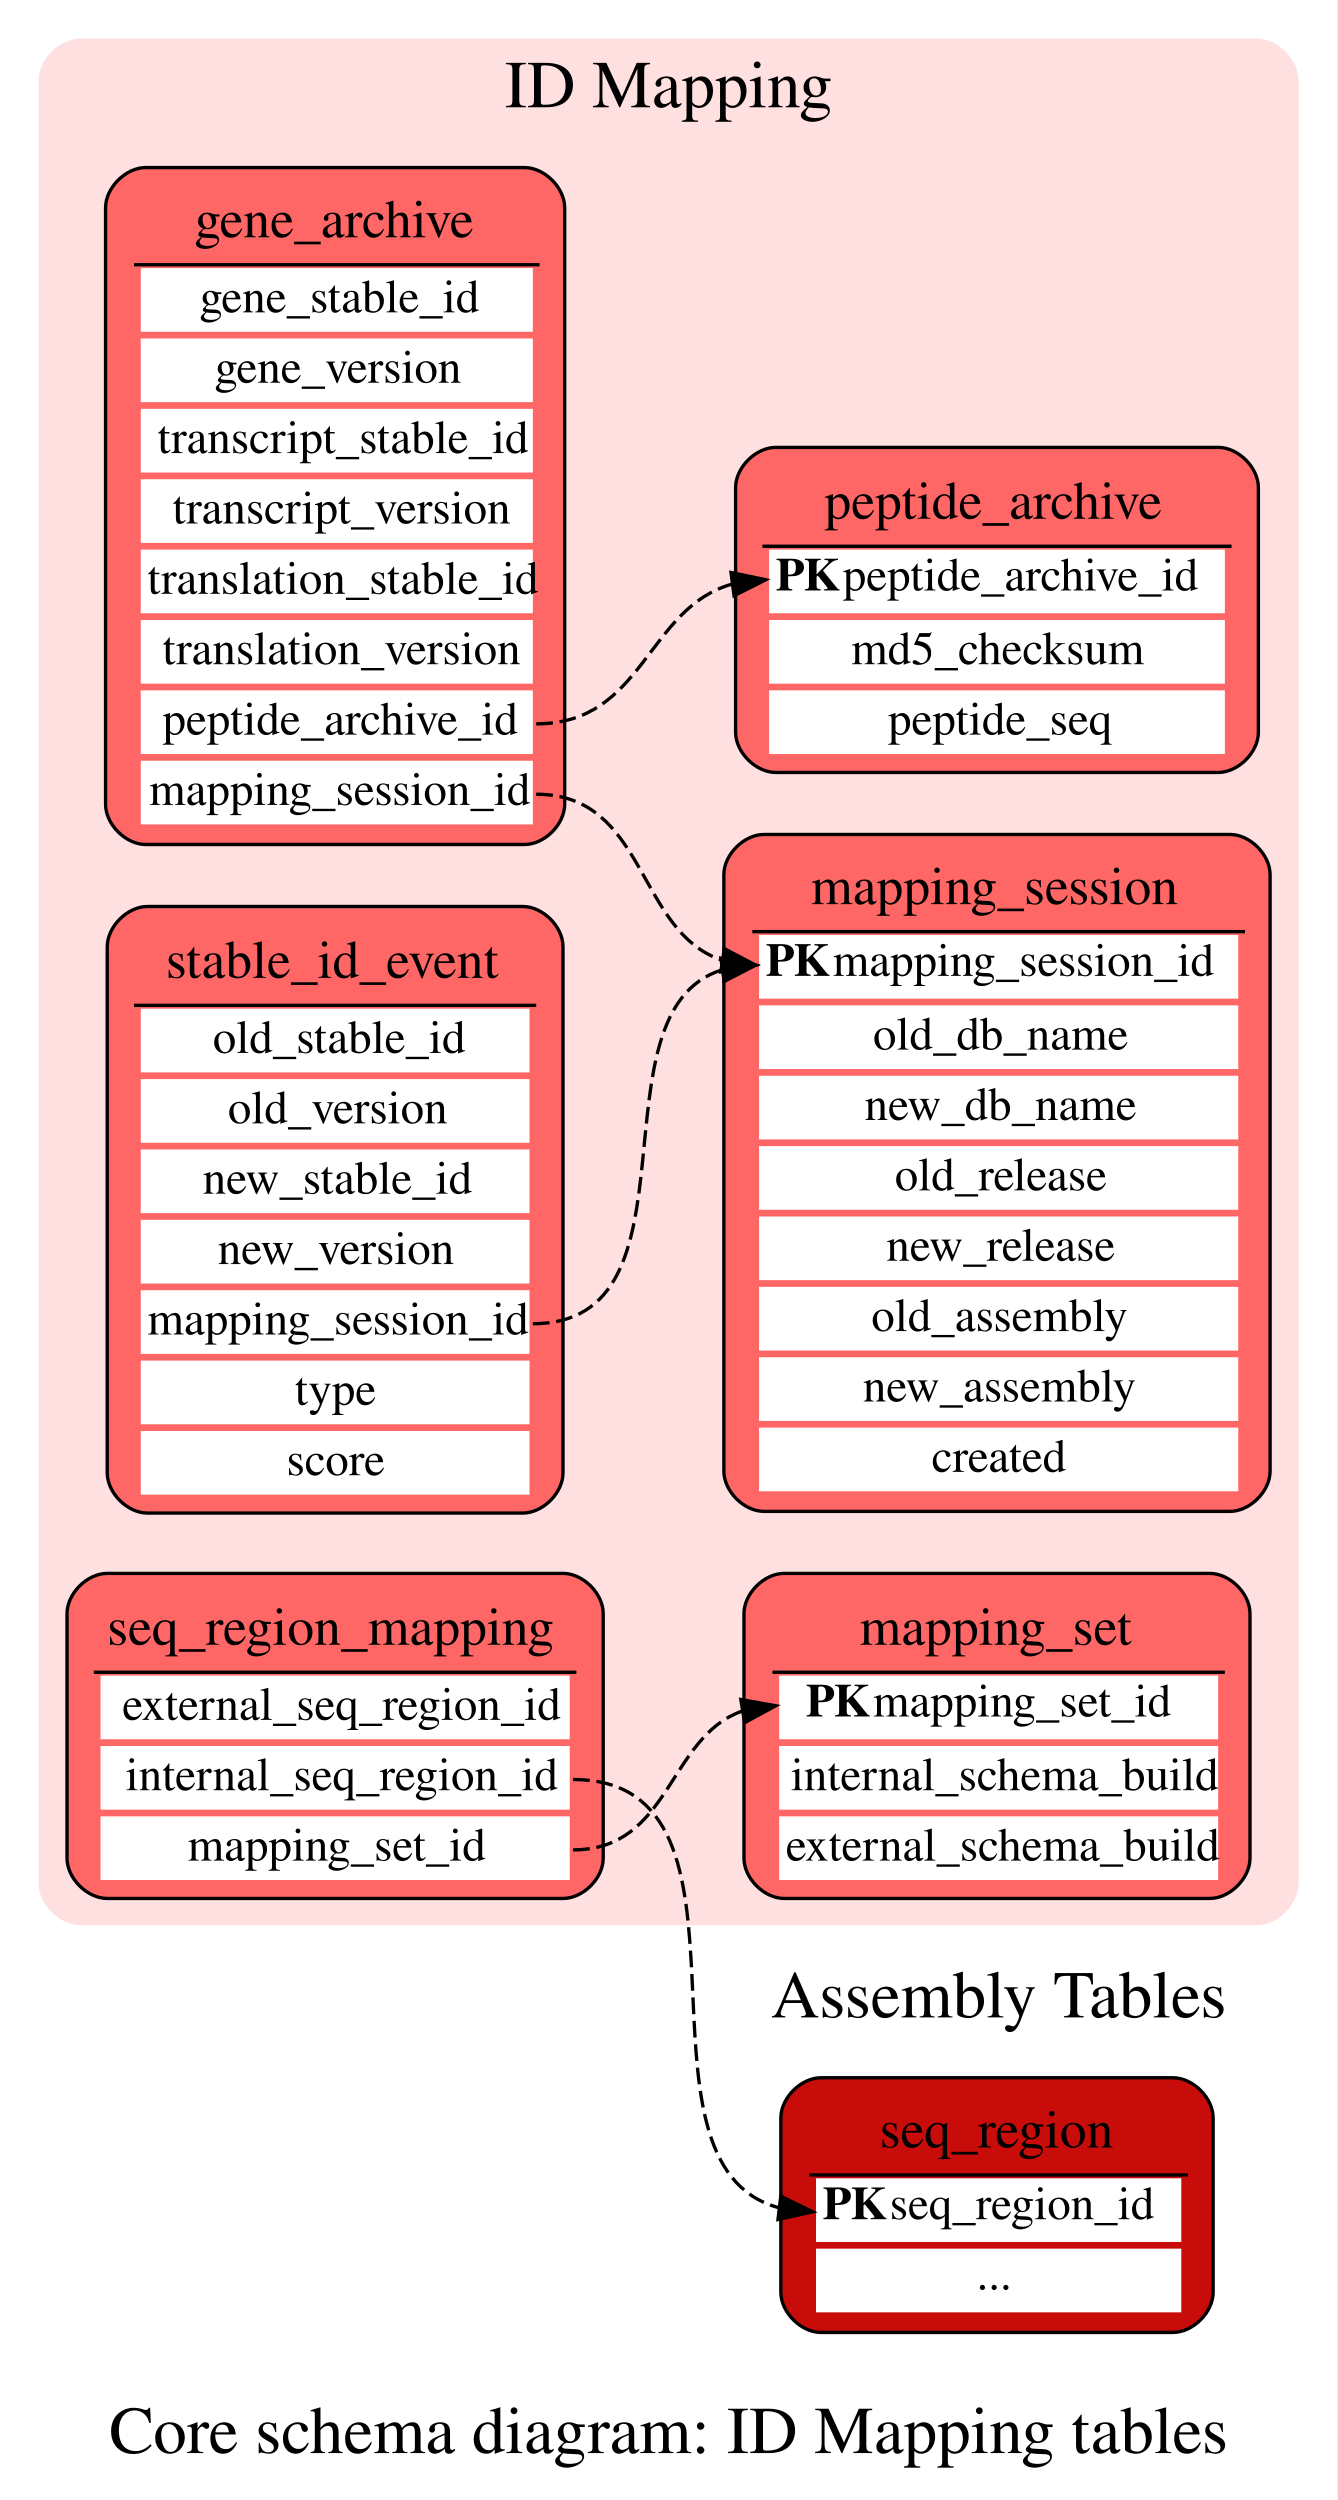
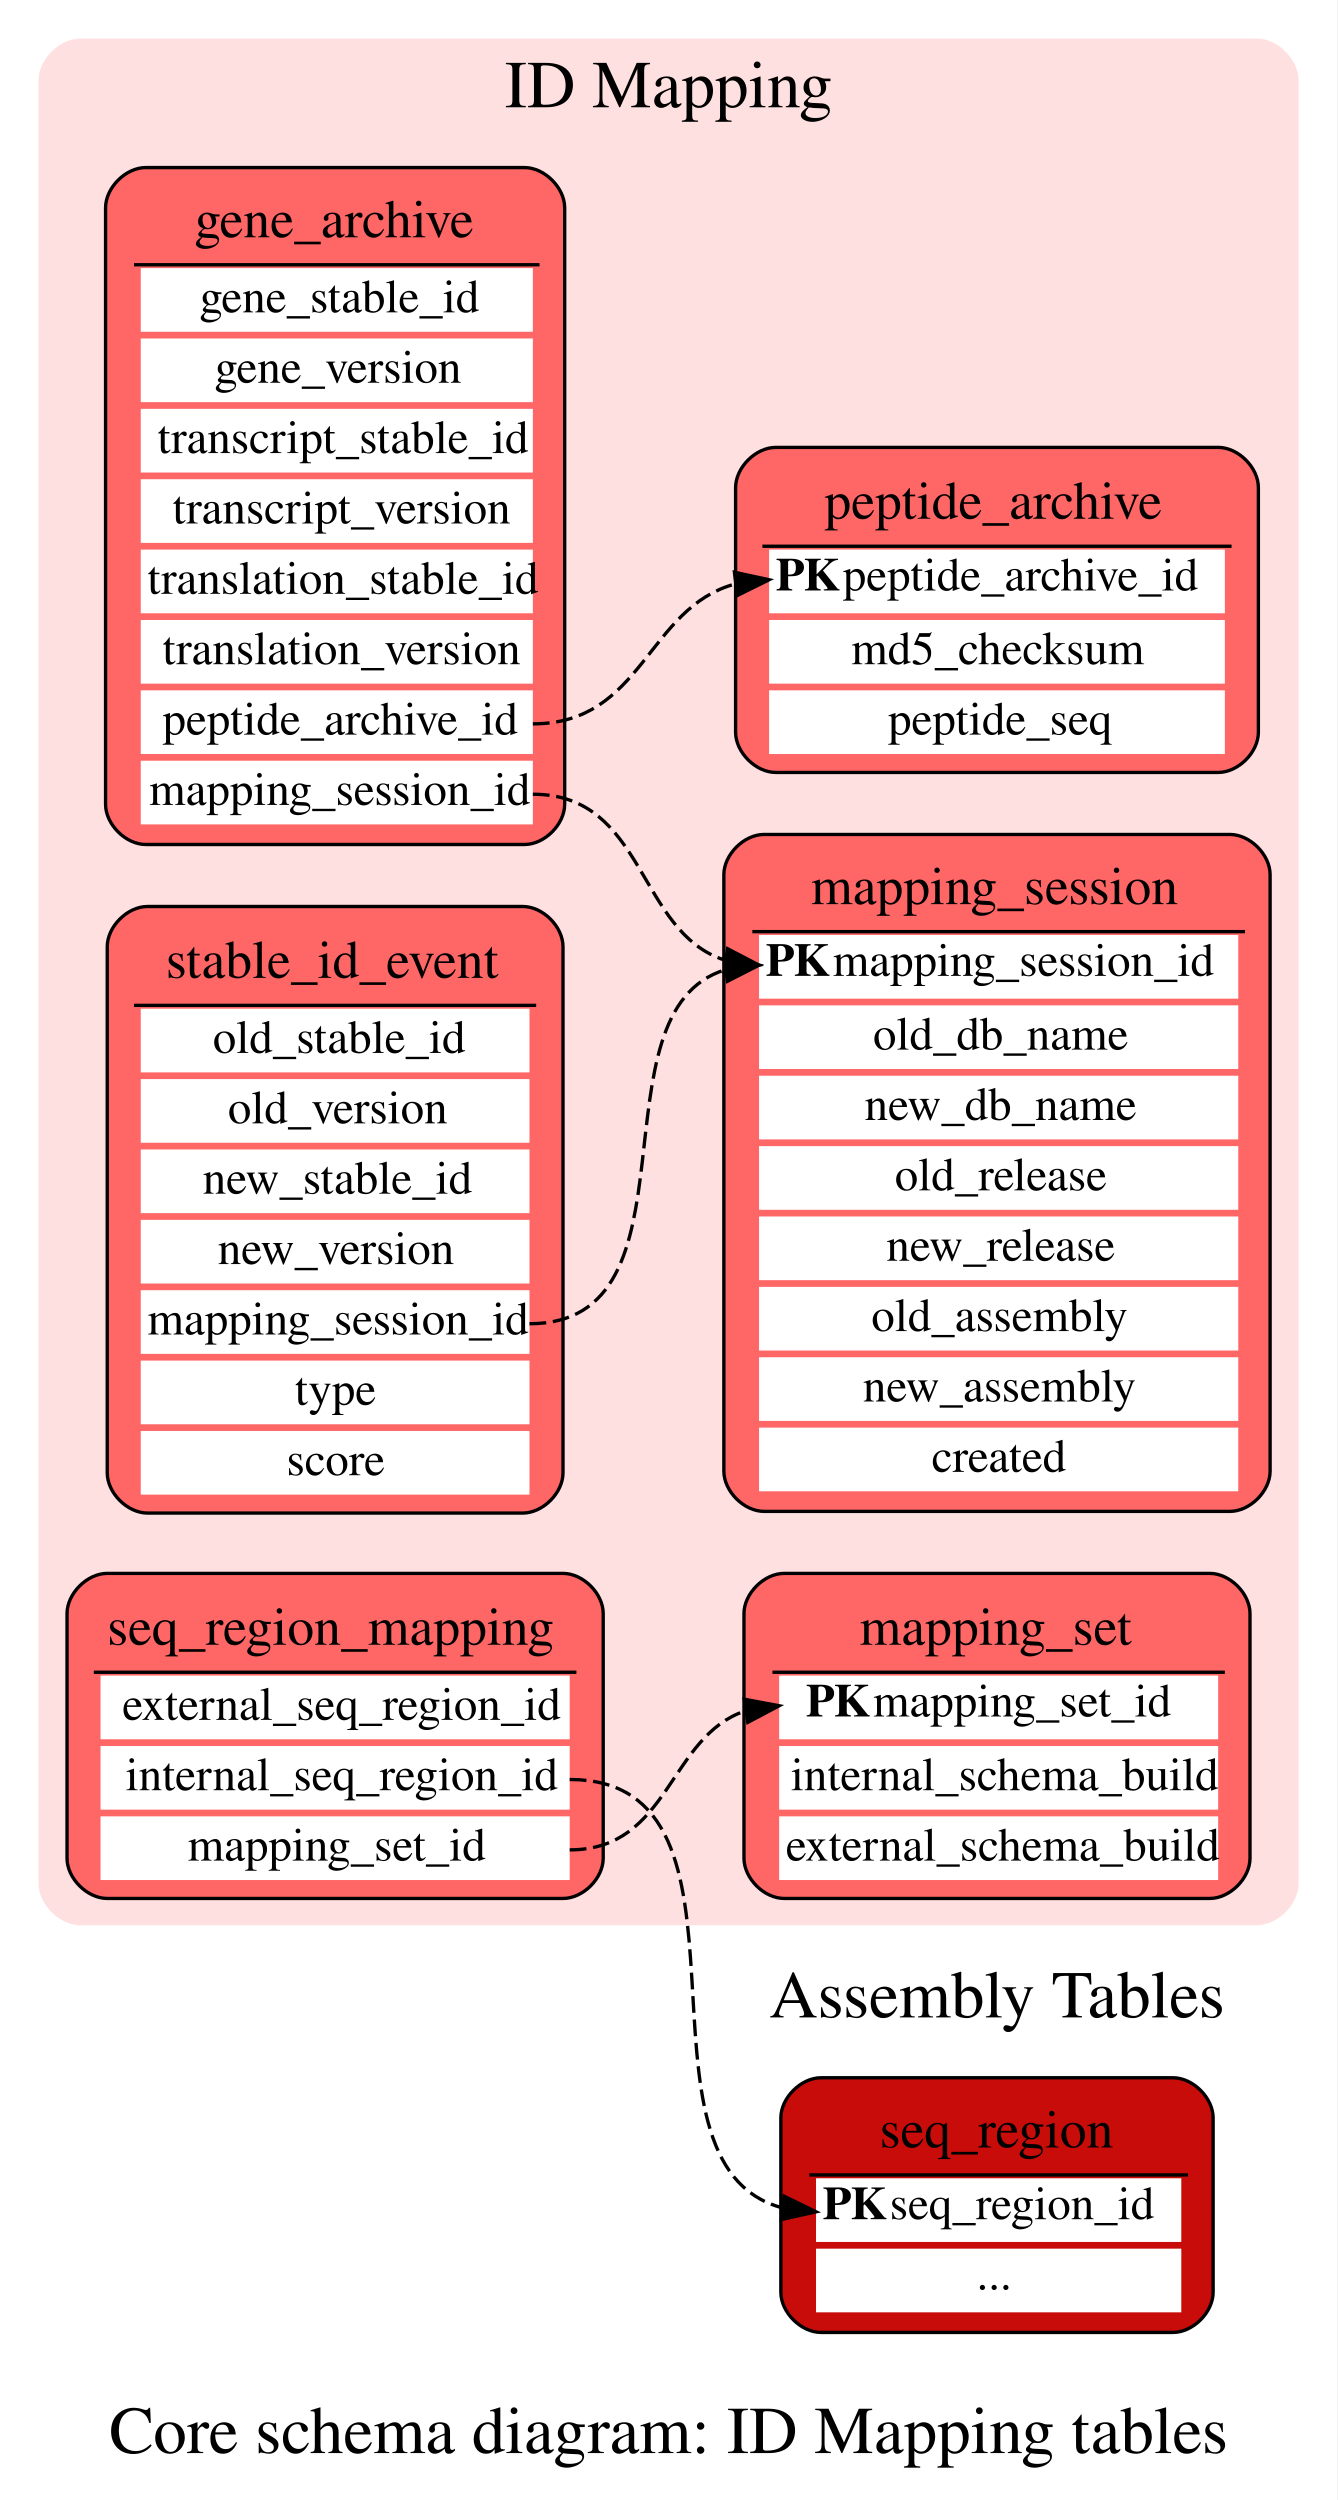
<svg xmlns="http://www.w3.org/2000/svg" width="399pt" height="746pt" viewBox="0.00 0.00 399.00 746.00">
  <g id="graph0" class="graph" transform="scale(1 1) rotate(0) translate(4 742)">
-     <polygon fill="white" stroke="transparent" points="-4,4 -4,-742 395,-742 395,4 -4,4" />
-     <text text-anchor="middle" x="195.5" y="-10" font-family="Times,serif" font-size="20.00">Core schema diagram: ID Mapping tables</text>
+     <polygon fill="#ffffff" stroke="transparent" points="-4,4 -4,-742 395,-742 395,4 -4,4" />
+     <text text-anchor="middle" x="195.5" y="-10" font-family="Times,serif" font-size="20.00" fill="#000000">Core schema diagram: ID Mapping tables</text>
    <g id="clust1" class="cluster">
-       <polygon fill="white" stroke="white" points="218,-38 218,-160 370,-160 370,-38 218,-38" />
-       <text text-anchor="middle" x="294" y="-140" font-family="Times,serif" font-size="20.00">Assembly Tables</text>
+       <polygon fill="#ffffff" stroke="#ffffff" points="217,-38 217,-160 370,-160 370,-38 217,-38" />
+       <text text-anchor="middle" x="293.5" y="-140" font-family="Times,serif" font-size="20.00" fill="#000000">Assembly Tables</text>
    </g>
    <g id="clust2" class="cluster">
      <path fill="#ffe0e0" stroke="#ffe0e0" d="M20,-168C20,-168 371,-168 371,-168 377,-168 383,-174 383,-180 383,-180 383,-718 383,-718 383,-724 377,-730 371,-730 371,-730 20,-730 20,-730 14,-730 8,-724 8,-718 8,-718 8,-180 8,-180 8,-174 14,-168 20,-168" />
-       <text text-anchor="middle" x="195.5" y="-710" font-family="Times,serif" font-size="20.00">ID Mapping</text>
+       <text text-anchor="middle" x="195.5" y="-710" font-family="Times,serif" font-size="20.00" fill="#000000">ID Mapping</text>
    </g>
    <g id="node1" class="node">
-       <path fill="#ff6666" stroke="black" d="M152.5,-692C152.5,-692 39.5,-692 39.5,-692 33.5,-692 27.5,-686 27.5,-680 27.5,-680 27.5,-502 27.5,-502 27.5,-496 33.5,-490 39.5,-490 39.5,-490 152.5,-490 152.5,-490 158.5,-490 164.5,-496 164.5,-502 164.5,-502 164.5,-680 164.5,-680 164.5,-686 158.5,-692 152.5,-692" />
-       <text text-anchor="start" x="54" y="-671.2" font-family="Times,serif" font-size="16.00">gene_archive</text>
-       <polygon fill="white" stroke="transparent" points="38,-643 38,-662 155,-662 155,-643 38,-643" />
-       <text text-anchor="start" x="55.5" y="-648.8" font-family="Times,serif" font-size="14.00">gene_stable_id</text>
-       <polygon fill="white" stroke="transparent" points="38,-622 38,-641 155,-641 155,-622 38,-622" />
-       <text text-anchor="start" x="60" y="-627.8" font-family="Times,serif" font-size="14.00">gene_version</text>
-       <polygon fill="white" stroke="transparent" points="38,-601 38,-620 155,-620 155,-601 38,-601" />
-       <text text-anchor="start" x="43" y="-606.8" font-family="Times,serif" font-size="14.00">transcript_stable_id</text>
-       <polygon fill="white" stroke="transparent" points="38,-580 38,-599 155,-599 155,-580 38,-580" />
-       <text text-anchor="start" x="47.5" y="-585.8" font-family="Times,serif" font-size="14.00">transcript_version</text>
-       <polygon fill="white" stroke="transparent" points="38,-559 38,-578 155,-578 155,-559 38,-559" />
-       <text text-anchor="start" x="40" y="-564.8" font-family="Times,serif" font-size="14.00">translation_stable_id</text>
-       <polygon fill="white" stroke="transparent" points="38,-538 38,-557 155,-557 155,-538 38,-538" />
-       <text text-anchor="start" x="44.5" y="-543.8" font-family="Times,serif" font-size="14.00">translation_version</text>
-       <polygon fill="white" stroke="transparent" points="38,-517 38,-536 155,-536 155,-517 38,-517" />
-       <text text-anchor="start" x="44.5" y="-522.8" font-family="Times,serif" font-size="14.00">peptide_archive_id</text>
-       <polygon fill="white" stroke="transparent" points="38,-496 38,-515 155,-515 155,-496 38,-496" />
-       <text text-anchor="start" x="40.5" y="-501.8" font-family="Times,serif" font-size="14.00">mapping_session_id</text>
-       <polygon fill="black" stroke="black" points="36,-663 36,-663 157,-663 157,-663 36,-663" />
+       <path fill="#ff6666" stroke="#000000" d="M152.5,-692C152.5,-692 39.5,-692 39.5,-692 33.5,-692 27.5,-686 27.5,-680 27.5,-680 27.5,-502 27.5,-502 27.5,-496 33.5,-490 39.5,-490 39.5,-490 152.5,-490 152.5,-490 158.5,-490 164.5,-496 164.5,-502 164.5,-502 164.5,-680 164.5,-680 164.5,-686 158.5,-692 152.5,-692" />
+       <text text-anchor="start" x="54" y="-671.2" font-family="Times,serif" font-size="16.00" fill="#000000">gene_archive</text>
+       <polygon fill="#ffffff" stroke="transparent" points="38,-643 38,-662 155,-662 155,-643 38,-643" />
+       <text text-anchor="start" x="55.5" y="-648.8" font-family="Times,serif" font-size="14.00" fill="#000000">gene_stable_id</text>
+       <polygon fill="#ffffff" stroke="transparent" points="38,-622 38,-641 155,-641 155,-622 38,-622" />
+       <text text-anchor="start" x="60" y="-627.8" font-family="Times,serif" font-size="14.00" fill="#000000">gene_version</text>
+       <polygon fill="#ffffff" stroke="transparent" points="38,-601 38,-620 155,-620 155,-601 38,-601" />
+       <text text-anchor="start" x="43" y="-606.8" font-family="Times,serif" font-size="14.00" fill="#000000">transcript_stable_id</text>
+       <polygon fill="#ffffff" stroke="transparent" points="38,-580 38,-599 155,-599 155,-580 38,-580" />
+       <text text-anchor="start" x="47.5" y="-585.8" font-family="Times,serif" font-size="14.00" fill="#000000">transcript_version</text>
+       <polygon fill="#ffffff" stroke="transparent" points="38,-559 38,-578 155,-578 155,-559 38,-559" />
+       <text text-anchor="start" x="40" y="-564.8" font-family="Times,serif" font-size="14.00" fill="#000000">translation_stable_id</text>
+       <polygon fill="#ffffff" stroke="transparent" points="38,-538 38,-557 155,-557 155,-538 38,-538" />
+       <text text-anchor="start" x="44.5" y="-543.8" font-family="Times,serif" font-size="14.00" fill="#000000">translation_version</text>
+       <polygon fill="#ffffff" stroke="transparent" points="38,-517 38,-536 155,-536 155,-517 38,-517" />
+       <text text-anchor="start" x="44.5" y="-522.8" font-family="Times,serif" font-size="14.00" fill="#000000">peptide_archive_id</text>
+       <polygon fill="#ffffff" stroke="transparent" points="38,-496 38,-515 155,-515 155,-496 38,-496" />
+       <text text-anchor="start" x="40.5" y="-501.8" font-family="Times,serif" font-size="14.00" fill="#000000">mapping_session_id</text>
+       <polygon fill="#000000" stroke="#000000" points="36,-663 36,-663 157,-663 157,-663 36,-663" />
    </g>
    <g id="node2" class="node">
-       <path fill="#ff6666" stroke="black" d="M363,-493C363,-493 224,-493 224,-493 218,-493 212,-487 212,-481 212,-481 212,-303 212,-303 212,-297 218,-291 224,-291 224,-291 363,-291 363,-291 369,-291 375,-297 375,-303 375,-303 375,-481 375,-481 375,-487 369,-493 363,-493" />
-       <text text-anchor="start" x="238" y="-472.2" font-family="Times,serif" font-size="16.00">mapping_session</text>
-       <polygon fill="white" stroke="transparent" points="222.5,-444 222.5,-463 365.5,-463 365.5,-444 222.5,-444" />
-       <text text-anchor="start" x="224.5" y="-450.8" font-family="Times,serif" font-weight="bold" font-size="14.00">PK</text>
-       <text text-anchor="start" x="244.5" y="-450.8" font-family="Times,serif" font-size="14.00">  mapping_session_id</text>
-       <polygon fill="white" stroke="transparent" points="222.5,-423 222.5,-442 365.5,-442 365.5,-423 222.5,-423" />
-       <text text-anchor="start" x="256.5" y="-428.8" font-family="Times,serif" font-size="14.00">old_db_name</text>
-       <polygon fill="white" stroke="transparent" points="222.5,-402 222.5,-421 365.5,-421 365.5,-402 222.5,-402" />
-       <text text-anchor="start" x="254" y="-407.8" font-family="Times,serif" font-size="14.00">new_db_name</text>
-       <polygon fill="white" stroke="transparent" points="222.5,-381 222.5,-400 365.5,-400 365.5,-381 222.5,-381" />
-       <text text-anchor="start" x="263" y="-386.8" font-family="Times,serif" font-size="14.00">old_release</text>
-       <polygon fill="white" stroke="transparent" points="222.5,-360 222.5,-379 365.5,-379 365.5,-360 222.5,-360" />
-       <text text-anchor="start" x="260.5" y="-365.8" font-family="Times,serif" font-size="14.00">new_release</text>
-       <polygon fill="white" stroke="transparent" points="222.5,-339 222.5,-358 365.5,-358 365.5,-339 222.5,-339" />
-       <text text-anchor="start" x="256" y="-344.8" font-family="Times,serif" font-size="14.00">old_assembly</text>
-       <polygon fill="white" stroke="transparent" points="222.5,-318 222.5,-337 365.5,-337 365.5,-318 222.5,-318" />
-       <text text-anchor="start" x="253.5" y="-323.8" font-family="Times,serif" font-size="14.00">new_assembly</text>
-       <polygon fill="white" stroke="transparent" points="222.5,-297 222.5,-316 365.5,-316 365.5,-297 222.5,-297" />
-       <text text-anchor="start" x="274" y="-302.8" font-family="Times,serif" font-size="14.00">created</text>
-       <polygon fill="black" stroke="black" points="220.5,-464 220.5,-464 367.5,-464 367.5,-464 220.5,-464" />
+       <path fill="#ff6666" stroke="#000000" d="M363,-493C363,-493 224,-493 224,-493 218,-493 212,-487 212,-481 212,-481 212,-303 212,-303 212,-297 218,-291 224,-291 224,-291 363,-291 363,-291 369,-291 375,-297 375,-303 375,-303 375,-481 375,-481 375,-487 369,-493 363,-493" />
+       <text text-anchor="start" x="238" y="-472.2" font-family="Times,serif" font-size="16.00" fill="#000000">mapping_session</text>
+       <polygon fill="#ffffff" stroke="transparent" points="222.5,-444 222.5,-463 365.5,-463 365.5,-444 222.5,-444" />
+       <text text-anchor="start" x="224.5" y="-450.8" font-family="Times,serif" font-weight="bold" font-size="14.00" fill="#000000">PK</text>
+       <text text-anchor="start" x="244.5" y="-450.8" font-family="Times,serif" font-size="14.00" fill="#000000">  mapping_session_id</text>
+       <polygon fill="#ffffff" stroke="transparent" points="222.5,-423 222.5,-442 365.5,-442 365.5,-423 222.5,-423" />
+       <text text-anchor="start" x="256.5" y="-428.8" font-family="Times,serif" font-size="14.00" fill="#000000">old_db_name</text>
+       <polygon fill="#ffffff" stroke="transparent" points="222.5,-402 222.5,-421 365.5,-421 365.5,-402 222.5,-402" />
+       <text text-anchor="start" x="254" y="-407.8" font-family="Times,serif" font-size="14.00" fill="#000000">new_db_name</text>
+       <polygon fill="#ffffff" stroke="transparent" points="222.5,-381 222.5,-400 365.5,-400 365.5,-381 222.5,-381" />
+       <text text-anchor="start" x="263" y="-386.8" font-family="Times,serif" font-size="14.00" fill="#000000">old_release</text>
+       <polygon fill="#ffffff" stroke="transparent" points="222.5,-360 222.5,-379 365.5,-379 365.5,-360 222.5,-360" />
+       <text text-anchor="start" x="260.5" y="-365.8" font-family="Times,serif" font-size="14.00" fill="#000000">new_release</text>
+       <polygon fill="#ffffff" stroke="transparent" points="222.5,-339 222.5,-358 365.5,-358 365.5,-339 222.5,-339" />
+       <text text-anchor="start" x="256" y="-344.8" font-family="Times,serif" font-size="14.00" fill="#000000">old_assembly</text>
+       <polygon fill="#ffffff" stroke="transparent" points="222.5,-318 222.5,-337 365.5,-337 365.5,-318 222.5,-318" />
+       <text text-anchor="start" x="253.5" y="-323.8" font-family="Times,serif" font-size="14.00" fill="#000000">new_assembly</text>
+       <polygon fill="#ffffff" stroke="transparent" points="222.5,-297 222.5,-316 365.5,-316 365.5,-297 222.5,-297" />
+       <text text-anchor="start" x="274" y="-302.8" font-family="Times,serif" font-size="14.00" fill="#000000">created</text>
+       <polygon fill="#000000" stroke="#000000" points="220.5,-464 220.5,-464 367.5,-464 367.5,-464 220.5,-464" />
    </g>
    <g id="edge1" class="edge">
-       <path fill="none" stroke="black" stroke-dasharray="5,2" d="M156,-505C189.15,-505 185.82,-463.83 211.56,-455.47" />
-       <polygon fill="black" stroke="black" points="212.12,-458.93 221.5,-454 211.1,-452 212.12,-458.93" />
+       <path fill="none" stroke="#000000" stroke-dasharray="5,2" d="M155,-505C188.781,-505 185.997,-463.833 212.351,-455.471" />
+       <polygon fill="#000000" stroke="#000000" points="213.106,-458.899 222.5,-454 212.101,-451.971 213.106,-458.899" />
    </g>
    <g id="node4" class="node">
-       <path fill="#ff6666" stroke="black" d="M359.5,-608.5C359.5,-608.5 227.5,-608.5 227.5,-608.5 221.5,-608.5 215.5,-602.5 215.5,-596.5 215.5,-596.5 215.5,-523.5 215.5,-523.5 215.5,-517.5 221.5,-511.5 227.5,-511.5 227.5,-511.5 359.5,-511.5 359.5,-511.5 365.5,-511.5 371.5,-517.5 371.5,-523.5 371.5,-523.5 371.5,-596.5 371.5,-596.5 371.5,-602.5 365.5,-608.5 359.5,-608.5" />
-       <text text-anchor="start" x="242" y="-587.2" font-family="Times,serif" font-size="16.00">peptide_archive</text>
-       <polygon fill="white" stroke="transparent" points="225.5,-559 225.5,-578 361.5,-578 361.5,-559 225.5,-559" />
-       <text text-anchor="start" x="227.5" y="-565.8" font-family="Times,serif" font-weight="bold" font-size="14.00">PK</text>
-       <text text-anchor="start" x="247.5" y="-565.8" font-family="Times,serif" font-size="14.00">  peptide_archive_id</text>
-       <polygon fill="white" stroke="transparent" points="225.5,-538 225.5,-557 361.5,-557 361.5,-538 225.5,-538" />
-       <text text-anchor="start" x="250" y="-543.8" font-family="Times,serif" font-size="14.00">md5_checksum</text>
-       <polygon fill="white" stroke="transparent" points="225.5,-517 225.5,-536 361.5,-536 361.5,-517 225.5,-517" />
-       <text text-anchor="start" x="261" y="-522.8" font-family="Times,serif" font-size="14.00">peptide_seq</text>
-       <polygon fill="black" stroke="black" points="223.5,-579 223.5,-579 363.5,-579 363.5,-579 223.5,-579" />
+       <path fill="#ff6666" stroke="#000000" d="M359.5,-608.5C359.5,-608.5 227.5,-608.5 227.5,-608.5 221.5,-608.5 215.5,-602.5 215.5,-596.5 215.5,-596.5 215.5,-523.5 215.5,-523.5 215.5,-517.5 221.5,-511.5 227.5,-511.5 227.5,-511.5 359.5,-511.5 359.5,-511.5 365.5,-511.5 371.5,-517.5 371.5,-523.5 371.5,-523.5 371.5,-596.5 371.5,-596.5 371.5,-602.5 365.5,-608.5 359.5,-608.5" />
+       <text text-anchor="start" x="242" y="-587.2" font-family="Times,serif" font-size="16.00" fill="#000000">peptide_archive</text>
+       <polygon fill="#ffffff" stroke="transparent" points="225.5,-559 225.5,-578 361.5,-578 361.5,-559 225.5,-559" />
+       <text text-anchor="start" x="227.5" y="-565.8" font-family="Times,serif" font-weight="bold" font-size="14.00" fill="#000000">PK</text>
+       <text text-anchor="start" x="247.5" y="-565.8" font-family="Times,serif" font-size="14.00" fill="#000000">  peptide_archive_id</text>
+       <polygon fill="#ffffff" stroke="transparent" points="225.5,-538 225.5,-557 361.5,-557 361.5,-538 225.5,-538" />
+       <text text-anchor="start" x="250" y="-543.8" font-family="Times,serif" font-size="14.00" fill="#000000">md5_checksum</text>
+       <polygon fill="#ffffff" stroke="transparent" points="225.5,-517 225.5,-536 361.5,-536 361.5,-517 225.5,-517" />
+       <text text-anchor="start" x="261" y="-522.8" font-family="Times,serif" font-size="14.00" fill="#000000">peptide_seq</text>
+       <polygon fill="#000000" stroke="#000000" points="223.5,-579 223.5,-579 363.5,-579 363.5,-579 223.5,-579" />
    </g>
    <g id="edge2" class="edge">
-       <path fill="none" stroke="black" stroke-dasharray="5,2" d="M156,-526C188.15,-526 188.83,-560.41 214.35,-567.67" />
-       <polygon fill="black" stroke="black" points="214.13,-571.17 224.5,-569 215.04,-564.23 214.13,-571.17" />
+       <path fill="none" stroke="#000000" stroke-dasharray="5,2" d="M155,-526C187.974,-526 188.98,-560.709 215.46,-567.76" />
+       <polygon fill="#000000" stroke="#000000" points="215.146,-571.247 225.5,-569 216.005,-564.3 215.146,-571.247" />
    </g>
    <g id="node3" class="node">
-       <path fill="#ff6666" stroke="black" d="M357,-272.5C357,-272.5 230,-272.5 230,-272.5 224,-272.5 218,-266.5 218,-260.5 218,-260.5 218,-187.5 218,-187.5 218,-181.5 224,-175.5 230,-175.5 230,-175.5 357,-175.5 357,-175.5 363,-175.5 369,-181.5 369,-187.5 369,-187.5 369,-260.5 369,-260.5 369,-266.5 363,-272.5 357,-272.5" />
-       <text text-anchor="start" x="252.5" y="-251.2" font-family="Times,serif" font-size="16.00">mapping_set</text>
-       <polygon fill="white" stroke="transparent" points="228.5,-223 228.5,-242 359.5,-242 359.5,-223 228.5,-223" />
-       <text text-anchor="start" x="236.5" y="-229.8" font-family="Times,serif" font-weight="bold" font-size="14.00">PK</text>
-       <text text-anchor="start" x="256.5" y="-229.8" font-family="Times,serif" font-size="14.00">  mapping_set_id</text>
-       <polygon fill="white" stroke="transparent" points="228.5,-202 228.5,-221 359.5,-221 359.5,-202 228.5,-202" />
-       <text text-anchor="start" x="232" y="-207.8" font-family="Times,serif" font-size="14.00">internal_schema_build</text>
-       <polygon fill="white" stroke="transparent" points="228.5,-181 228.5,-200 359.5,-200 359.5,-181 228.5,-181" />
-       <text text-anchor="start" x="230.5" y="-186.8" font-family="Times,serif" font-size="14.00">external_schema_build</text>
-       <polygon fill="black" stroke="black" points="226.5,-243 226.5,-243 361.5,-243 361.5,-243 226.5,-243" />
+       <path fill="#ff6666" stroke="#000000" d="M357,-272.5C357,-272.5 230,-272.5 230,-272.5 224,-272.5 218,-266.5 218,-260.5 218,-260.5 218,-187.5 218,-187.5 218,-181.5 224,-175.5 230,-175.5 230,-175.5 357,-175.5 357,-175.5 363,-175.5 369,-181.5 369,-187.5 369,-187.5 369,-260.5 369,-260.5 369,-266.5 363,-272.5 357,-272.5" />
+       <text text-anchor="start" x="252.5" y="-251.2" font-family="Times,serif" font-size="16.00" fill="#000000">mapping_set</text>
+       <polygon fill="#ffffff" stroke="transparent" points="228.5,-223 228.5,-242 359.5,-242 359.5,-223 228.5,-223" />
+       <text text-anchor="start" x="236.5" y="-229.8" font-family="Times,serif" font-weight="bold" font-size="14.00" fill="#000000">PK</text>
+       <text text-anchor="start" x="256.5" y="-229.8" font-family="Times,serif" font-size="14.00" fill="#000000">  mapping_set_id</text>
+       <polygon fill="#ffffff" stroke="transparent" points="228.5,-202 228.5,-221 359.5,-221 359.5,-202 228.5,-202" />
+       <text text-anchor="start" x="232" y="-207.8" font-family="Times,serif" font-size="14.00" fill="#000000">internal_schema_build</text>
+       <polygon fill="#ffffff" stroke="transparent" points="228.5,-181 228.5,-200 359.5,-200 359.5,-181 228.5,-181" />
+       <text text-anchor="start" x="230.5" y="-186.8" font-family="Times,serif" font-size="14.00" fill="#000000">external_schema_build</text>
+       <polygon fill="#000000" stroke="#000000" points="226.5,-243 226.5,-243 361.5,-243 361.5,-243 226.5,-243" />
    </g>
    <g id="node5" class="node">
-       <path fill="#ff6666" stroke="black" d="M164,-272.5C164,-272.5 28,-272.5 28,-272.5 22,-272.5 16,-266.5 16,-260.5 16,-260.5 16,-187.5 16,-187.5 16,-181.5 22,-175.5 28,-175.5 28,-175.5 164,-175.5 164,-175.5 170,-175.5 176,-181.5 176,-187.5 176,-187.5 176,-260.5 176,-260.5 176,-266.5 170,-272.5 164,-272.5" />
-       <text text-anchor="start" x="28" y="-251.2" font-family="Times,serif" font-size="16.00">seq_region_mapping</text>
-       <polygon fill="white" stroke="transparent" points="26,-223 26,-242 166,-242 166,-223 26,-223" />
-       <text text-anchor="start" x="32.5" y="-228.8" font-family="Times,serif" font-size="14.00">external_seq_region_id</text>
-       <polygon fill="white" stroke="transparent" points="26,-202 26,-221 166,-221 166,-202 26,-202" />
-       <text text-anchor="start" x="33.5" y="-207.8" font-family="Times,serif" font-size="14.00">internal_seq_region_id</text>
-       <polygon fill="white" stroke="transparent" points="26,-181 26,-200 166,-200 166,-181 26,-181" />
-       <text text-anchor="start" x="52" y="-186.8" font-family="Times,serif" font-size="14.00">mapping_set_id</text>
-       <polygon fill="black" stroke="black" points="24,-243 24,-243 168,-243 168,-243 24,-243" />
+       <path fill="#ff6666" stroke="#000000" d="M164,-272.5C164,-272.5 28,-272.5 28,-272.5 22,-272.5 16,-266.5 16,-260.5 16,-260.5 16,-187.5 16,-187.5 16,-181.5 22,-175.5 28,-175.5 28,-175.5 164,-175.5 164,-175.5 170,-175.5 176,-181.5 176,-187.5 176,-187.5 176,-260.5 176,-260.5 176,-266.5 170,-272.5 164,-272.5" />
+       <text text-anchor="start" x="28" y="-251.2" font-family="Times,serif" font-size="16.00" fill="#000000">seq_region_mapping</text>
+       <polygon fill="#ffffff" stroke="transparent" points="26,-223 26,-242 166,-242 166,-223 26,-223" />
+       <text text-anchor="start" x="32.5" y="-228.8" font-family="Times,serif" font-size="14.00" fill="#000000">external_seq_region_id</text>
+       <polygon fill="#ffffff" stroke="transparent" points="26,-202 26,-221 166,-221 166,-202 26,-202" />
+       <text text-anchor="start" x="33.5" y="-207.8" font-family="Times,serif" font-size="14.00" fill="#000000">internal_seq_region_id</text>
+       <polygon fill="#ffffff" stroke="transparent" points="26,-181 26,-200 166,-200 166,-181 26,-181" />
+       <text text-anchor="start" x="52" y="-186.8" font-family="Times,serif" font-size="14.00" fill="#000000">mapping_set_id</text>
+       <polygon fill="#000000" stroke="#000000" points="24,-243 24,-243 168,-243 168,-243 24,-243" />
    </g>
    <g id="edge3" class="edge">
-       <path fill="none" stroke="black" stroke-dasharray="5,2" d="M167,-190C196.12,-190 195.27,-223.51 217.36,-231.37" />
-       <polygon fill="black" stroke="black" points="217.07,-234.86 227.5,-233 218.18,-227.95 217.07,-234.86" />
+       <path fill="none" stroke="#000000" stroke-dasharray="5,2" d="M166,-190C195.898,-190 195.405,-223.81 218.417,-231.47" />
+       <polygon fill="#000000" stroke="#000000" points="218.088,-234.96 228.5,-233 219.138,-228.039 218.088,-234.96" />
    </g>
    <g id="node7" class="node">
-       <path fill="#c70c09" stroke="black" d="M346,-122C346,-122 241,-122 241,-122 235,-122 229,-116 229,-110 229,-110 229,-58 229,-58 229,-52 235,-46 241,-46 241,-46 346,-46 346,-46 352,-46 358,-52 358,-58 358,-58 358,-110 358,-110 358,-116 352,-122 346,-122" />
-       <text text-anchor="start" x="258.5" y="-101.2" font-family="Times,serif" font-size="16.00">seq_region</text>
-       <polygon fill="white" stroke="transparent" points="239.5,-73 239.5,-92 348.5,-92 348.5,-73 239.5,-73" />
-       <text text-anchor="start" x="241.5" y="-79.8" font-family="Times,serif" font-weight="bold" font-size="14.00">PK</text>
-       <text text-anchor="start" x="261.5" y="-79.8" font-family="Times,serif" font-size="14.00">  seq_region_id</text>
-       <polygon fill="white" stroke="transparent" points="239.5,-52 239.5,-71 348.5,-71 348.5,-52 239.5,-52" />
-       <text text-anchor="start" x="288" y="-58.8" font-family="Times,serif" font-style="italic" font-size="14.00">...</text>
-       <polygon fill="black" stroke="black" points="237.5,-93 237.5,-93 350.5,-93 350.5,-93 237.5,-93" />
+       <path fill="#c70c09" stroke="#000000" d="M346,-122C346,-122 241,-122 241,-122 235,-122 229,-116 229,-110 229,-110 229,-58 229,-58 229,-52 235,-46 241,-46 241,-46 346,-46 346,-46 352,-46 358,-52 358,-58 358,-58 358,-110 358,-110 358,-116 352,-122 346,-122" />
+       <text text-anchor="start" x="258.5" y="-101.2" font-family="Times,serif" font-size="16.00" fill="#000000">seq_region</text>
+       <polygon fill="#ffffff" stroke="transparent" points="239.5,-73 239.5,-92 348.5,-92 348.5,-73 239.5,-73" />
+       <text text-anchor="start" x="241.5" y="-79.8" font-family="Times,serif" font-weight="bold" font-size="14.00" fill="#000000">PK</text>
+       <text text-anchor="start" x="261.5" y="-79.8" font-family="Times,serif" font-size="14.00" fill="#000000">  seq_region_id</text>
+       <polygon fill="#ffffff" stroke="transparent" points="239.5,-52 239.5,-71 348.5,-71 348.5,-52 239.5,-52" />
+       <text text-anchor="start" x="288" y="-58.8" font-family="Times,serif" font-style="italic" font-size="14.00" fill="#000000">...</text>
+       <polygon fill="#000000" stroke="#000000" points="237.5,-93 237.5,-93 350.5,-93 350.5,-93 237.5,-93" />
    </g>
    <g id="edge4" class="edge">
-       <path fill="none" stroke="black" stroke-dasharray="5,2" d="M167,-211C228.84,-211 179.3,-96.2 228.52,-83.19" />
-       <polygon fill="black" stroke="black" points="228.99,-86.66 238.5,-82 228.15,-79.71 228.99,-86.66" />
+       <path fill="none" stroke="#000000" stroke-dasharray="5,2" d="M166,-211C228.249,-211 179.738,-96.199 229.44,-83.195" />
+       <polygon fill="#000000" stroke="#000000" points="229.983,-86.655 239.5,-82 229.157,-79.704 229.983,-86.655" />
    </g>
    <g id="node6" class="node">
-       <path fill="#ff6666" stroke="black" d="M152,-471.5C152,-471.5 40,-471.5 40,-471.5 34,-471.5 28,-465.5 28,-459.5 28,-459.5 28,-302.5 28,-302.5 28,-296.5 34,-290.5 40,-290.5 40,-290.5 152,-290.5 152,-290.5 158,-290.5 164,-296.5 164,-302.5 164,-302.5 164,-459.5 164,-459.5 164,-465.5 158,-471.5 152,-471.5" />
-       <text text-anchor="start" x="45.5" y="-450.2" font-family="Times,serif" font-size="16.00">stable_id_event</text>
-       <polygon fill="white" stroke="transparent" points="38,-422 38,-441 154,-441 154,-422 38,-422" />
-       <text text-anchor="start" x="59.5" y="-427.8" font-family="Times,serif" font-size="14.00">old_stable_id</text>
-       <polygon fill="white" stroke="transparent" points="38,-401 38,-420 154,-420 154,-401 38,-401" />
-       <text text-anchor="start" x="64" y="-406.8" font-family="Times,serif" font-size="14.00">old_version</text>
-       <polygon fill="white" stroke="transparent" points="38,-380 38,-399 154,-399 154,-380 38,-380" />
-       <text text-anchor="start" x="56.5" y="-385.8" font-family="Times,serif" font-size="14.00">new_stable_id</text>
-       <polygon fill="white" stroke="transparent" points="38,-359 38,-378 154,-378 154,-359 38,-359" />
-       <text text-anchor="start" x="61" y="-364.8" font-family="Times,serif" font-size="14.00">new_version</text>
-       <polygon fill="white" stroke="transparent" points="38,-338 38,-357 154,-357 154,-338 38,-338" />
-       <text text-anchor="start" x="40" y="-343.8" font-family="Times,serif" font-size="14.00">mapping_session_id</text>
-       <polygon fill="white" stroke="transparent" points="38,-317 38,-336 154,-336 154,-317 38,-317" />
-       <text text-anchor="start" x="84" y="-322.8" font-family="Times,serif" font-size="14.00">type</text>
-       <polygon fill="white" stroke="transparent" points="38,-296 38,-315 154,-315 154,-296 38,-296" />
-       <text text-anchor="start" x="81.5" y="-301.8" font-family="Times,serif" font-size="14.00">score</text>
-       <polygon fill="black" stroke="black" points="36,-442 36,-442 156,-442 156,-442 36,-442" />
+       <path fill="#ff6666" stroke="#000000" d="M152,-471.5C152,-471.5 40,-471.5 40,-471.5 34,-471.5 28,-465.5 28,-459.5 28,-459.5 28,-302.5 28,-302.5 28,-296.5 34,-290.5 40,-290.5 40,-290.5 152,-290.5 152,-290.5 158,-290.5 164,-296.5 164,-302.5 164,-302.5 164,-459.5 164,-459.5 164,-465.5 158,-471.5 152,-471.5" />
+       <text text-anchor="start" x="45.5" y="-450.2" font-family="Times,serif" font-size="16.00" fill="#000000">stable_id_event</text>
+       <polygon fill="#ffffff" stroke="transparent" points="38,-422 38,-441 154,-441 154,-422 38,-422" />
+       <text text-anchor="start" x="59.5" y="-427.8" font-family="Times,serif" font-size="14.00" fill="#000000">old_stable_id</text>
+       <polygon fill="#ffffff" stroke="transparent" points="38,-401 38,-420 154,-420 154,-401 38,-401" />
+       <text text-anchor="start" x="64" y="-406.8" font-family="Times,serif" font-size="14.00" fill="#000000">old_version</text>
+       <polygon fill="#ffffff" stroke="transparent" points="38,-380 38,-399 154,-399 154,-380 38,-380" />
+       <text text-anchor="start" x="56.5" y="-385.8" font-family="Times,serif" font-size="14.00" fill="#000000">new_stable_id</text>
+       <polygon fill="#ffffff" stroke="transparent" points="38,-359 38,-378 154,-378 154,-359 38,-359" />
+       <text text-anchor="start" x="61" y="-364.8" font-family="Times,serif" font-size="14.00" fill="#000000">new_version</text>
+       <polygon fill="#ffffff" stroke="transparent" points="38,-338 38,-357 154,-357 154,-338 38,-338" />
+       <text text-anchor="start" x="40" y="-343.8" font-family="Times,serif" font-size="14.00" fill="#000000">mapping_session_id</text>
+       <polygon fill="#ffffff" stroke="transparent" points="38,-317 38,-336 154,-336 154,-317 38,-317" />
+       <text text-anchor="start" x="84" y="-322.8" font-family="Times,serif" font-size="14.00" fill="#000000">type</text>
+       <polygon fill="#ffffff" stroke="transparent" points="38,-296 38,-315 154,-315 154,-296 38,-296" />
+       <text text-anchor="start" x="81.5" y="-301.8" font-family="Times,serif" font-size="14.00" fill="#000000">score</text>
+       <polygon fill="#000000" stroke="#000000" points="36,-442 36,-442 156,-442 156,-442 36,-442" />
    </g>
    <g id="edge5" class="edge">
-       <path fill="none" stroke="black" stroke-dasharray="5,2" d="M155,-347C207.16,-347 171.25,-439.87 211.38,-452.57" />
-       <polygon fill="black" stroke="black" points="211.11,-456.07 221.5,-454 212.09,-449.13 211.11,-456.07" />
+       <path fill="none" stroke="#000000" stroke-dasharray="5,2" d="M154,-347C206.716,-347 171.49,-440.261 212.527,-452.647" />
+       <polygon fill="#000000" stroke="#000000" points="212.12,-456.124 222.5,-454 213.061,-449.188 212.12,-456.124" />
    </g>
  </g>
</svg>
